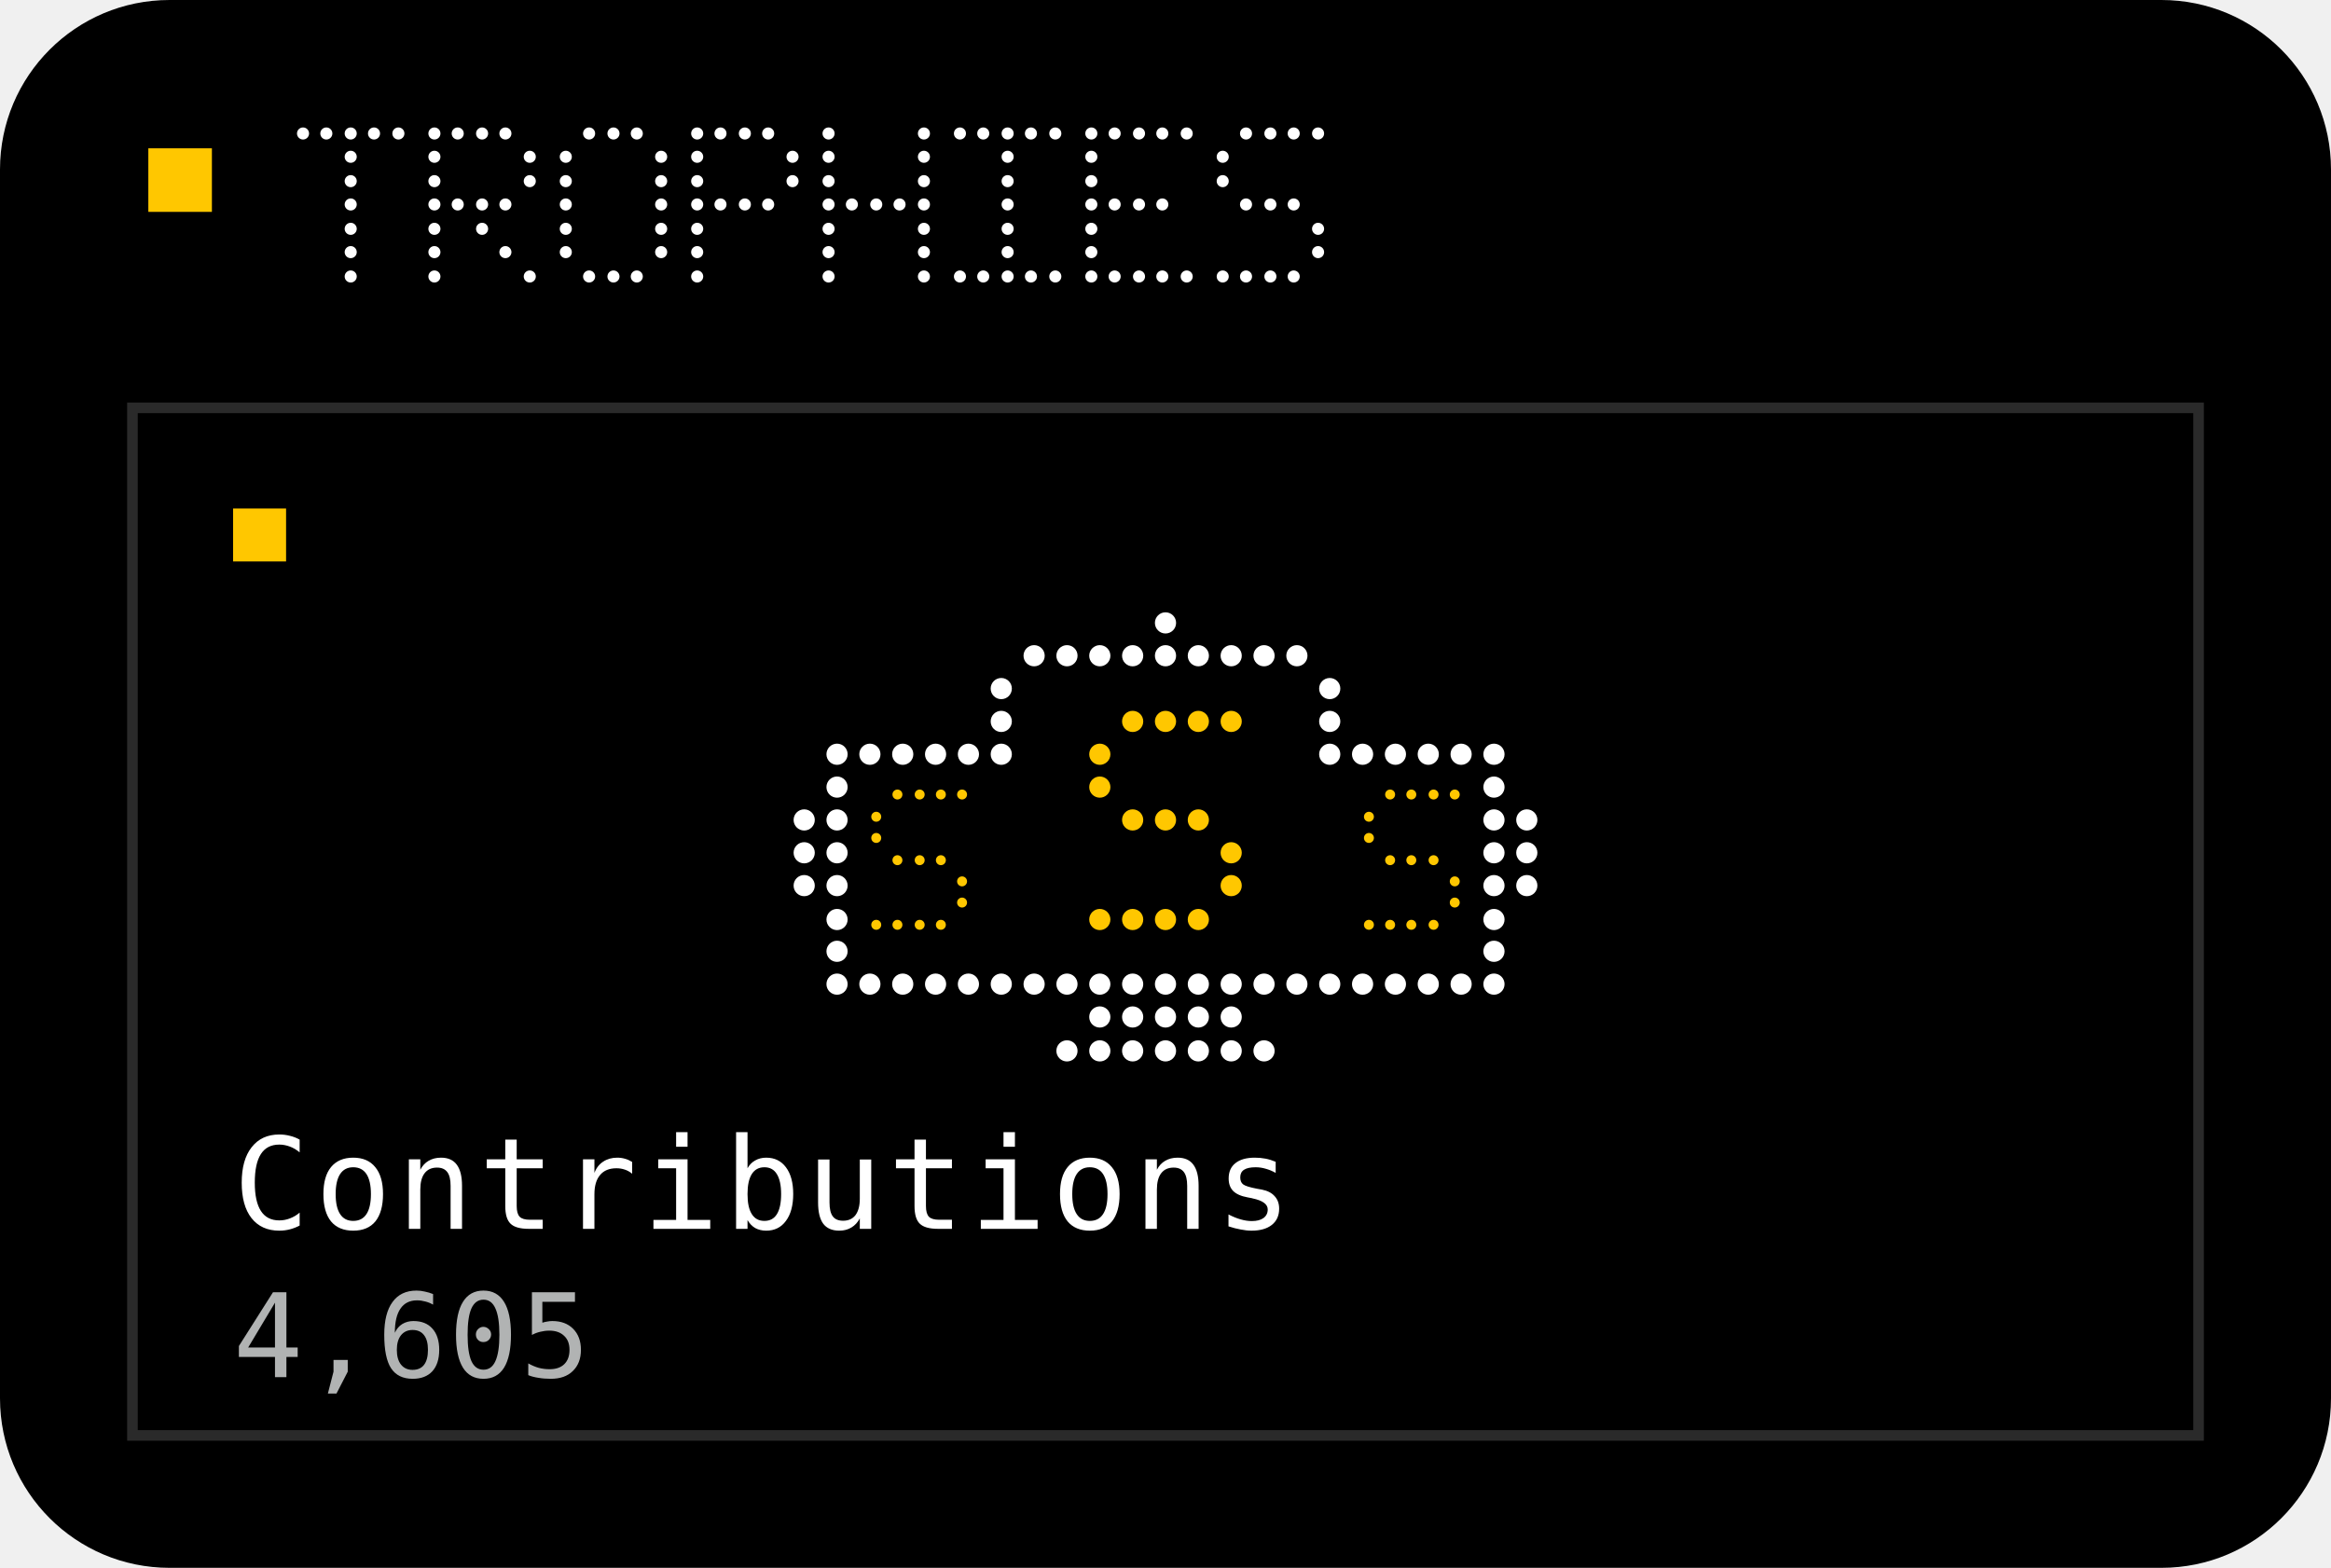
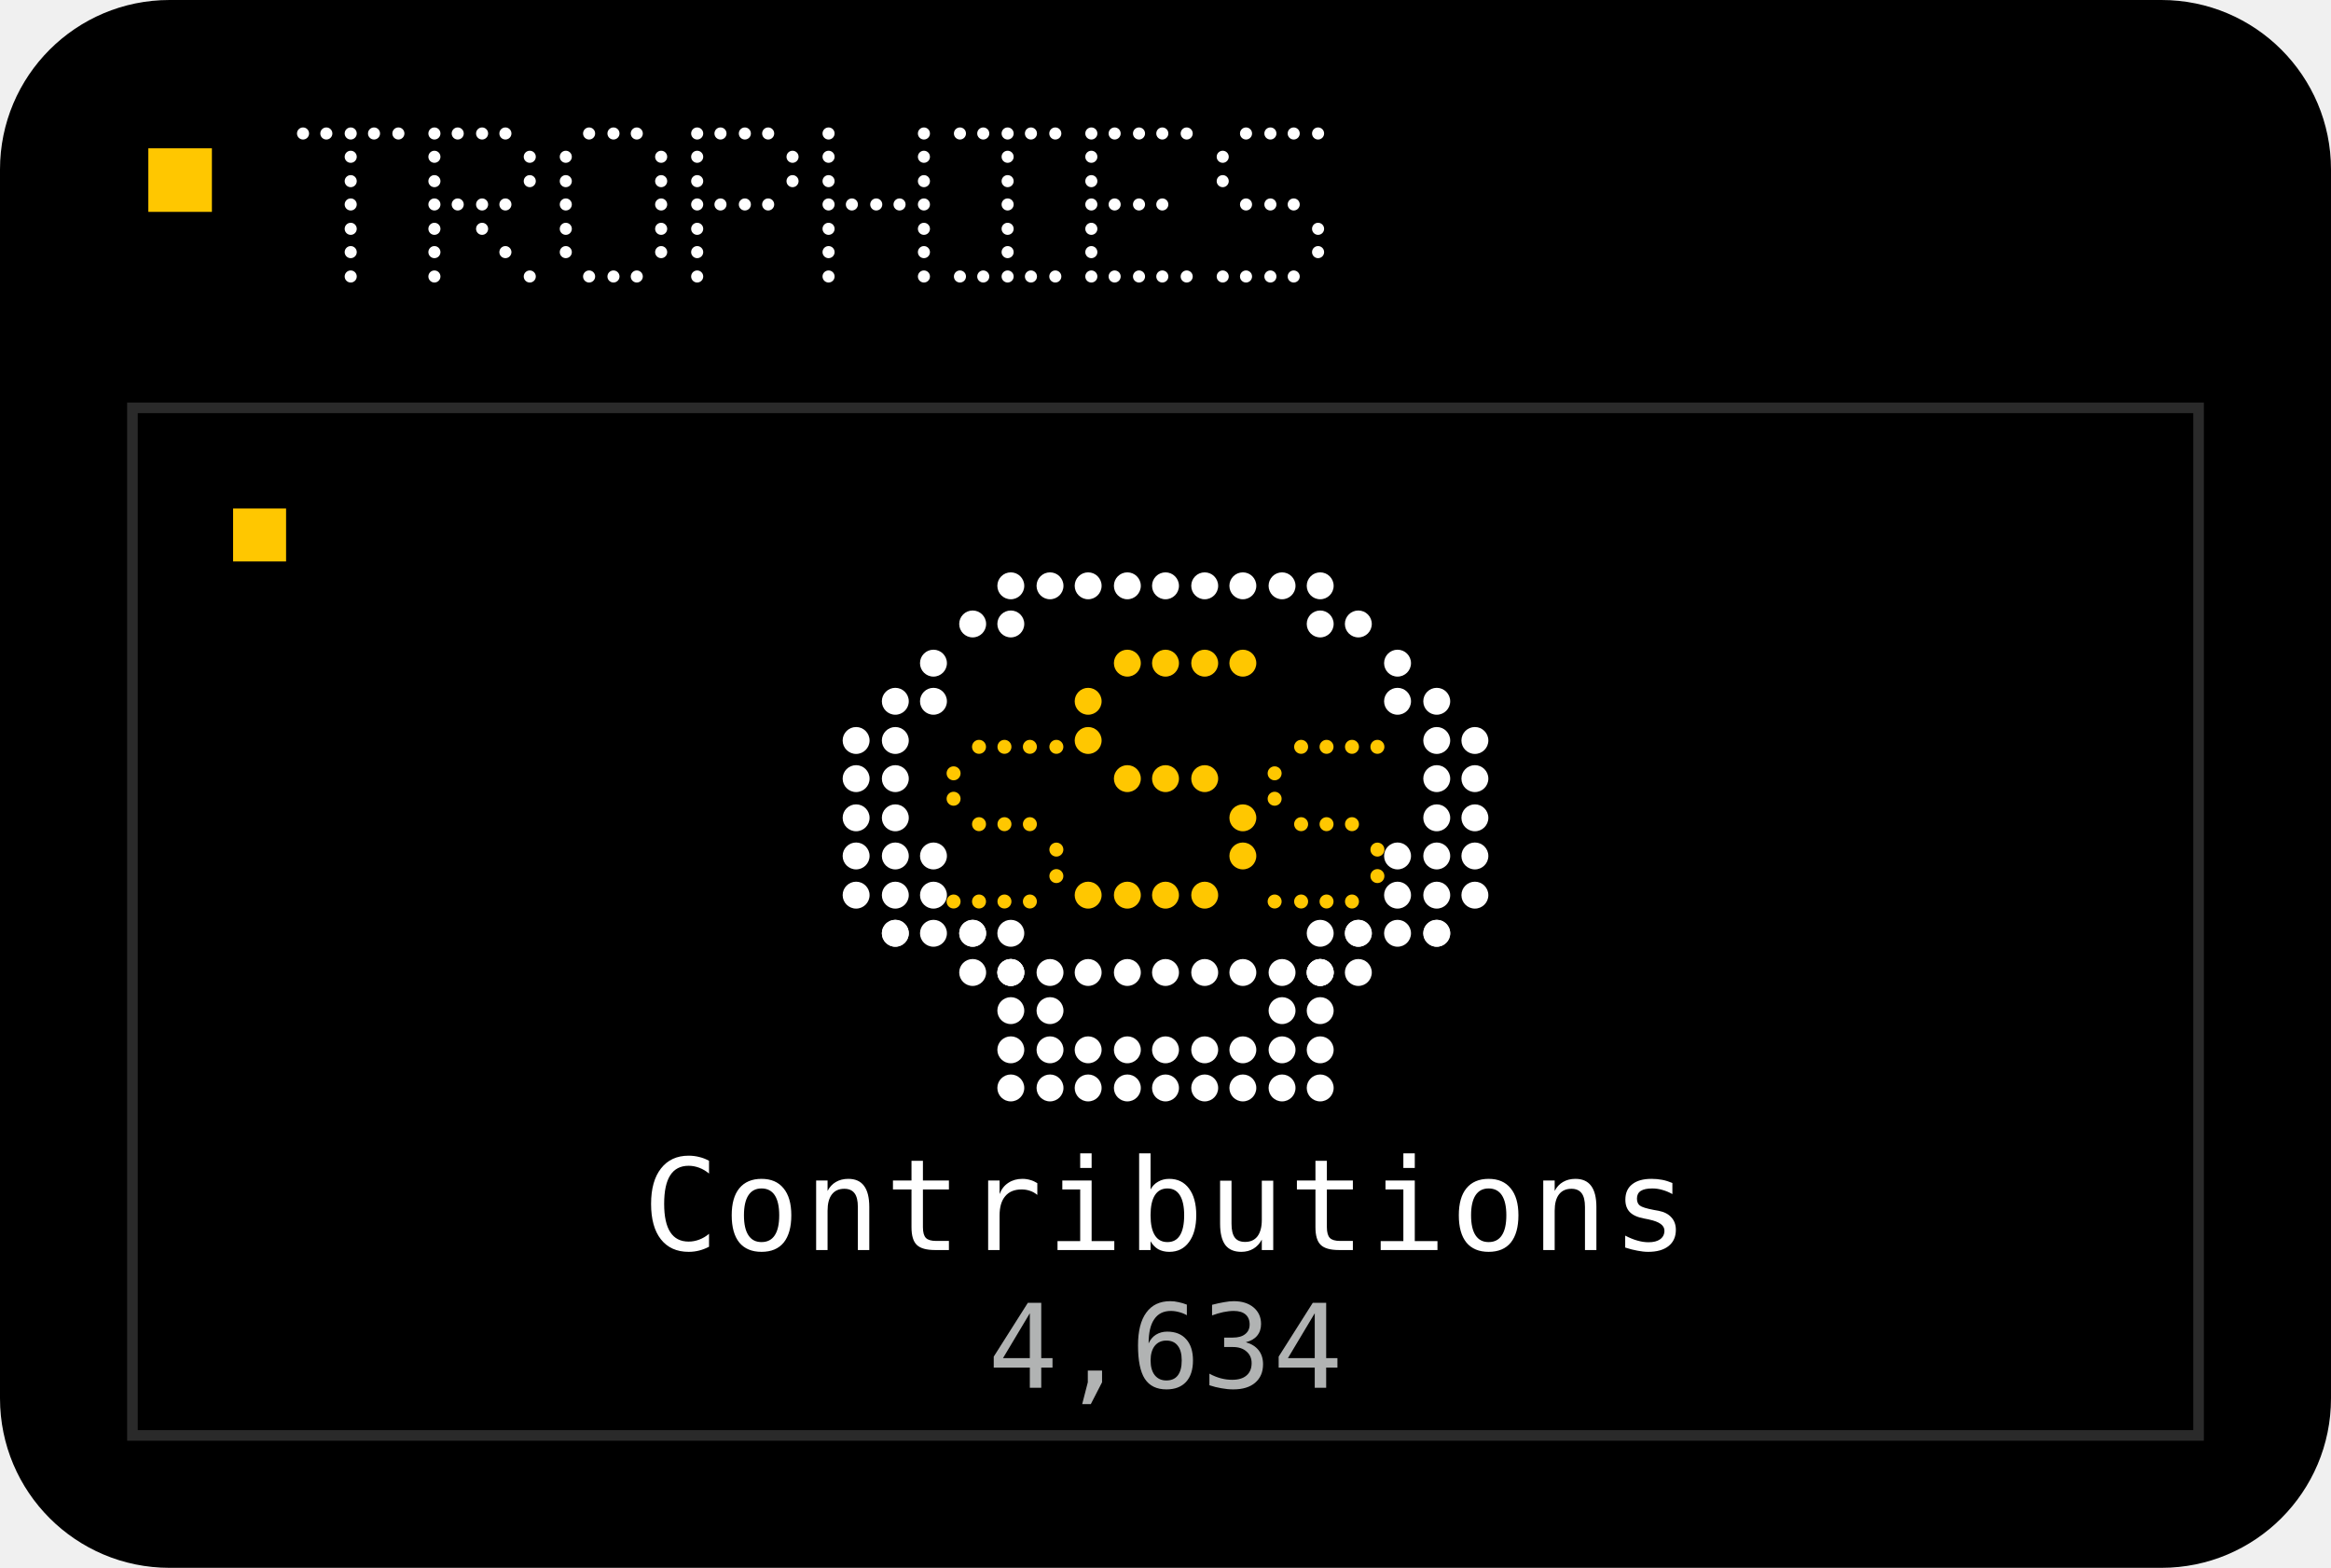
<svg xmlns="http://www.w3.org/2000/svg" width="220" height="148" viewBox="0 0 220 148" role="img">
  <rect width="220" height="148" rx="16" fill="#000000" />
  <rect x="14" y="14" width="6" height="6" fill="#FFC700" />
  <circle cx="28.6" cy="12.6" r="0.57" fill="#FFFFFF" />
  <circle cx="30.8" cy="12.6" r="0.57" fill="#FFFFFF" />
  <circle cx="33.1" cy="12.6" r="0.57" fill="#FFFFFF" />
  <circle cx="35.3" cy="12.6" r="0.57" fill="#FFFFFF" />
  <circle cx="37.6" cy="12.6" r="0.57" fill="#FFFFFF" />
  <circle cx="33.1" cy="14.8" r="0.57" fill="#FFFFFF" />
  <circle cx="33.1" cy="17.1" r="0.57" fill="#FFFFFF" />
  <circle cx="33.1" cy="19.3" r="0.57" fill="#FFFFFF" />
  <circle cx="33.1" cy="21.6" r="0.57" fill="#FFFFFF" />
  <circle cx="33.1" cy="23.8" r="0.57" fill="#FFFFFF" />
  <circle cx="33.1" cy="26.1" r="0.57" fill="#FFFFFF" />
  <circle cx="41.0" cy="12.6" r="0.57" fill="#FFFFFF" />
  <circle cx="43.2" cy="12.6" r="0.57" fill="#FFFFFF" />
  <circle cx="45.5" cy="12.6" r="0.57" fill="#FFFFFF" />
  <circle cx="47.7" cy="12.6" r="0.57" fill="#FFFFFF" />
  <circle cx="41.0" cy="14.8" r="0.57" fill="#FFFFFF" />
  <circle cx="50.0" cy="14.8" r="0.57" fill="#FFFFFF" />
  <circle cx="41.0" cy="17.1" r="0.57" fill="#FFFFFF" />
  <circle cx="50.0" cy="17.1" r="0.57" fill="#FFFFFF" />
  <circle cx="41.0" cy="19.3" r="0.57" fill="#FFFFFF" />
  <circle cx="43.2" cy="19.3" r="0.57" fill="#FFFFFF" />
  <circle cx="45.5" cy="19.3" r="0.57" fill="#FFFFFF" />
  <circle cx="47.7" cy="19.3" r="0.57" fill="#FFFFFF" />
  <circle cx="41.0" cy="21.6" r="0.57" fill="#FFFFFF" />
  <circle cx="45.5" cy="21.6" r="0.57" fill="#FFFFFF" />
  <circle cx="41.0" cy="23.8" r="0.57" fill="#FFFFFF" />
  <circle cx="47.7" cy="23.8" r="0.57" fill="#FFFFFF" />
  <circle cx="41.0" cy="26.1" r="0.57" fill="#FFFFFF" />
  <circle cx="50.0" cy="26.1" r="0.57" fill="#FFFFFF" />
  <circle cx="55.6" cy="12.6" r="0.57" fill="#FFFFFF" />
  <circle cx="57.9" cy="12.6" r="0.57" fill="#FFFFFF" />
  <circle cx="60.1" cy="12.6" r="0.57" fill="#FFFFFF" />
  <circle cx="53.4" cy="14.8" r="0.57" fill="#FFFFFF" />
  <circle cx="62.4" cy="14.8" r="0.57" fill="#FFFFFF" />
  <circle cx="53.4" cy="17.1" r="0.57" fill="#FFFFFF" />
  <circle cx="62.4" cy="17.1" r="0.57" fill="#FFFFFF" />
  <circle cx="53.4" cy="19.3" r="0.57" fill="#FFFFFF" />
  <circle cx="62.4" cy="19.3" r="0.57" fill="#FFFFFF" />
  <circle cx="53.4" cy="21.6" r="0.57" fill="#FFFFFF" />
  <circle cx="62.4" cy="21.6" r="0.57" fill="#FFFFFF" />
  <circle cx="53.4" cy="23.8" r="0.57" fill="#FFFFFF" />
  <circle cx="62.4" cy="23.8" r="0.57" fill="#FFFFFF" />
  <circle cx="55.6" cy="26.1" r="0.57" fill="#FFFFFF" />
  <circle cx="57.9" cy="26.1" r="0.57" fill="#FFFFFF" />
  <circle cx="60.1" cy="26.1" r="0.57" fill="#FFFFFF" />
  <circle cx="65.8" cy="12.6" r="0.57" fill="#FFFFFF" />
  <circle cx="68.0" cy="12.6" r="0.57" fill="#FFFFFF" />
  <circle cx="70.3" cy="12.6" r="0.57" fill="#FFFFFF" />
  <circle cx="72.5" cy="12.6" r="0.57" fill="#FFFFFF" />
  <circle cx="65.8" cy="14.8" r="0.57" fill="#FFFFFF" />
  <circle cx="74.8" cy="14.8" r="0.57" fill="#FFFFFF" />
  <circle cx="65.8" cy="17.1" r="0.57" fill="#FFFFFF" />
  <circle cx="74.8" cy="17.1" r="0.57" fill="#FFFFFF" />
  <circle cx="65.8" cy="19.3" r="0.57" fill="#FFFFFF" />
  <circle cx="68.0" cy="19.3" r="0.57" fill="#FFFFFF" />
  <circle cx="70.3" cy="19.3" r="0.57" fill="#FFFFFF" />
  <circle cx="72.5" cy="19.3" r="0.57" fill="#FFFFFF" />
  <circle cx="65.8" cy="21.6" r="0.57" fill="#FFFFFF" />
  <circle cx="65.8" cy="23.8" r="0.57" fill="#FFFFFF" />
  <circle cx="65.8" cy="26.1" r="0.57" fill="#FFFFFF" />
  <circle cx="78.2" cy="12.6" r="0.57" fill="#FFFFFF" />
  <circle cx="87.2" cy="12.6" r="0.57" fill="#FFFFFF" />
  <circle cx="78.2" cy="14.8" r="0.57" fill="#FFFFFF" />
  <circle cx="87.2" cy="14.8" r="0.57" fill="#FFFFFF" />
  <circle cx="78.2" cy="17.1" r="0.57" fill="#FFFFFF" />
  <circle cx="87.2" cy="17.1" r="0.57" fill="#FFFFFF" />
  <circle cx="78.2" cy="19.3" r="0.57" fill="#FFFFFF" />
  <circle cx="80.4" cy="19.3" r="0.57" fill="#FFFFFF" />
  <circle cx="82.7" cy="19.3" r="0.57" fill="#FFFFFF" />
  <circle cx="84.9" cy="19.3" r="0.57" fill="#FFFFFF" />
  <circle cx="87.2" cy="19.3" r="0.57" fill="#FFFFFF" />
  <circle cx="78.2" cy="21.6" r="0.57" fill="#FFFFFF" />
  <circle cx="87.2" cy="21.6" r="0.57" fill="#FFFFFF" />
  <circle cx="78.2" cy="23.8" r="0.57" fill="#FFFFFF" />
  <circle cx="87.2" cy="23.8" r="0.57" fill="#FFFFFF" />
  <circle cx="78.2" cy="26.1" r="0.57" fill="#FFFFFF" />
  <circle cx="87.2" cy="26.1" r="0.57" fill="#FFFFFF" />
  <circle cx="90.6" cy="12.6" r="0.57" fill="#FFFFFF" />
  <circle cx="92.8" cy="12.6" r="0.57" fill="#FFFFFF" />
  <circle cx="95.1" cy="12.6" r="0.57" fill="#FFFFFF" />
  <circle cx="97.3" cy="12.6" r="0.57" fill="#FFFFFF" />
  <circle cx="99.6" cy="12.6" r="0.57" fill="#FFFFFF" />
  <circle cx="95.1" cy="14.8" r="0.57" fill="#FFFFFF" />
  <circle cx="95.1" cy="17.1" r="0.57" fill="#FFFFFF" />
  <circle cx="95.1" cy="19.3" r="0.57" fill="#FFFFFF" />
  <circle cx="95.1" cy="21.6" r="0.57" fill="#FFFFFF" />
  <circle cx="95.1" cy="23.8" r="0.57" fill="#FFFFFF" />
  <circle cx="90.6" cy="26.1" r="0.57" fill="#FFFFFF" />
  <circle cx="92.8" cy="26.1" r="0.57" fill="#FFFFFF" />
  <circle cx="95.1" cy="26.1" r="0.57" fill="#FFFFFF" />
  <circle cx="97.3" cy="26.1" r="0.57" fill="#FFFFFF" />
  <circle cx="99.6" cy="26.1" r="0.57" fill="#FFFFFF" />
  <circle cx="103.0" cy="12.6" r="0.57" fill="#FFFFFF" />
  <circle cx="105.2" cy="12.6" r="0.57" fill="#FFFFFF" />
  <circle cx="107.5" cy="12.6" r="0.57" fill="#FFFFFF" />
  <circle cx="109.7" cy="12.6" r="0.57" fill="#FFFFFF" />
  <circle cx="112.0" cy="12.6" r="0.57" fill="#FFFFFF" />
  <circle cx="103.0" cy="14.8" r="0.57" fill="#FFFFFF" />
  <circle cx="103.0" cy="17.1" r="0.57" fill="#FFFFFF" />
  <circle cx="103.0" cy="19.3" r="0.57" fill="#FFFFFF" />
  <circle cx="105.2" cy="19.3" r="0.57" fill="#FFFFFF" />
  <circle cx="107.5" cy="19.3" r="0.57" fill="#FFFFFF" />
  <circle cx="109.7" cy="19.3" r="0.57" fill="#FFFFFF" />
  <circle cx="103.0" cy="21.6" r="0.57" fill="#FFFFFF" />
  <circle cx="103.0" cy="23.8" r="0.57" fill="#FFFFFF" />
  <circle cx="103.0" cy="26.1" r="0.57" fill="#FFFFFF" />
  <circle cx="105.2" cy="26.1" r="0.57" fill="#FFFFFF" />
  <circle cx="107.5" cy="26.1" r="0.57" fill="#FFFFFF" />
  <circle cx="109.7" cy="26.1" r="0.57" fill="#FFFFFF" />
  <circle cx="112.0" cy="26.1" r="0.57" fill="#FFFFFF" />
  <circle cx="117.6" cy="12.6" r="0.57" fill="#FFFFFF" />
  <circle cx="119.9" cy="12.6" r="0.57" fill="#FFFFFF" />
  <circle cx="122.1" cy="12.6" r="0.57" fill="#FFFFFF" />
  <circle cx="124.4" cy="12.6" r="0.57" fill="#FFFFFF" />
  <circle cx="115.4" cy="14.8" r="0.57" fill="#FFFFFF" />
  <circle cx="115.4" cy="17.1" r="0.57" fill="#FFFFFF" />
  <circle cx="117.6" cy="19.3" r="0.57" fill="#FFFFFF" />
  <circle cx="119.9" cy="19.3" r="0.57" fill="#FFFFFF" />
  <circle cx="122.1" cy="19.3" r="0.57" fill="#FFFFFF" />
  <circle cx="124.4" cy="21.6" r="0.57" fill="#FFFFFF" />
  <circle cx="124.4" cy="23.8" r="0.57" fill="#FFFFFF" />
  <circle cx="115.4" cy="26.1" r="0.57" fill="#FFFFFF" />
  <circle cx="117.6" cy="26.1" r="0.57" fill="#FFFFFF" />
  <circle cx="119.9" cy="26.1" r="0.57" fill="#FFFFFF" />
  <circle cx="122.1" cy="26.1" r="0.57" fill="#FFFFFF" />
  <rect x="12.5" y="38.5" width="195.0" height="97.0" fill="none" stroke="#2A2A2A" />
  <rect x="22.0" y="48.0" width="5" height="5" fill="#FFC700" />
-   <circle cx="110.0" cy="58.8" r="1.00" fill="#FFFFFF" />
-   <circle cx="97.6" cy="61.9" r="1.00" fill="#FFFFFF" />
-   <circle cx="100.7" cy="61.9" r="1.00" fill="#FFFFFF" />
-   <circle cx="103.8" cy="61.9" r="1.00" fill="#FFFFFF" />
-   <circle cx="106.9" cy="61.9" r="1.00" fill="#FFFFFF" />
-   <circle cx="110.0" cy="61.9" r="1.00" fill="#FFFFFF" />
-   <circle cx="113.1" cy="61.9" r="1.00" fill="#FFFFFF" />
-   <circle cx="116.2" cy="61.9" r="1.00" fill="#FFFFFF" />
-   <circle cx="119.3" cy="61.9" r="1.00" fill="#FFFFFF" />
-   <circle cx="122.4" cy="61.9" r="1.00" fill="#FFFFFF" />
-   <circle cx="94.5" cy="65.0" r="1.00" fill="#FFFFFF" />
-   <circle cx="125.5" cy="65.0" r="1.00" fill="#FFFFFF" />
-   <circle cx="94.5" cy="68.1" r="1.00" fill="#FFFFFF" />
-   <circle cx="125.5" cy="68.1" r="1.00" fill="#FFFFFF" />
-   <circle cx="94.5" cy="71.2" r="1.00" fill="#FFFFFF" />
-   <circle cx="125.5" cy="71.2" r="1.00" fill="#FFFFFF" />
-   <circle cx="82.1" cy="71.2" r="1.00" fill="#FFFFFF" />
-   <circle cx="85.2" cy="71.2" r="1.00" fill="#FFFFFF" />
-   <circle cx="88.3" cy="71.2" r="1.00" fill="#FFFFFF" />
-   <circle cx="91.4" cy="71.2" r="1.00" fill="#FFFFFF" />
-   <circle cx="79.0" cy="71.2" r="1.00" fill="#FFFFFF" />
-   <circle cx="128.6" cy="71.2" r="1.00" fill="#FFFFFF" />
-   <circle cx="131.7" cy="71.2" r="1.00" fill="#FFFFFF" />
-   <circle cx="134.8" cy="71.2" r="1.00" fill="#FFFFFF" />
-   <circle cx="137.9" cy="71.2" r="1.00" fill="#FFFFFF" />
-   <circle cx="141.0" cy="71.2" r="1.00" fill="#FFFFFF" />
-   <circle cx="79.0" cy="74.3" r="1.00" fill="#FFFFFF" />
-   <circle cx="141.0" cy="74.3" r="1.00" fill="#FFFFFF" />
-   <circle cx="79.0" cy="77.4" r="1.00" fill="#FFFFFF" />
-   <circle cx="141.0" cy="77.4" r="1.00" fill="#FFFFFF" />
-   <circle cx="79.0" cy="80.5" r="1.00" fill="#FFFFFF" />
-   <circle cx="141.0" cy="80.5" r="1.00" fill="#FFFFFF" />
-   <circle cx="79.0" cy="83.6" r="1.00" fill="#FFFFFF" />
-   <circle cx="141.0" cy="83.6" r="1.00" fill="#FFFFFF" />
-   <circle cx="79.0" cy="86.8" r="1.00" fill="#FFFFFF" />
-   <circle cx="141.0" cy="86.8" r="1.00" fill="#FFFFFF" />
-   <circle cx="79.0" cy="89.8" r="1.00" fill="#FFFFFF" />
-   <circle cx="141.0" cy="89.8" r="1.00" fill="#FFFFFF" />
-   <circle cx="75.9" cy="77.4" r="1.00" fill="#FFFFFF" />
-   <circle cx="75.9" cy="80.5" r="1.00" fill="#FFFFFF" />
-   <circle cx="75.9" cy="83.6" r="1.00" fill="#FFFFFF" />
-   <circle cx="144.1" cy="77.4" r="1.00" fill="#FFFFFF" />
-   <circle cx="144.1" cy="80.5" r="1.00" fill="#FFFFFF" />
-   <circle cx="144.1" cy="83.6" r="1.00" fill="#FFFFFF" />
-   <circle cx="79.0" cy="92.9" r="1.00" fill="#FFFFFF" />
-   <circle cx="82.1" cy="92.9" r="1.00" fill="#FFFFFF" />
-   <circle cx="85.2" cy="92.9" r="1.00" fill="#FFFFFF" />
-   <circle cx="88.3" cy="92.9" r="1.00" fill="#FFFFFF" />
-   <circle cx="91.4" cy="92.9" r="1.00" fill="#FFFFFF" />
-   <circle cx="94.5" cy="92.9" r="1.00" fill="#FFFFFF" />
-   <circle cx="97.6" cy="92.9" r="1.00" fill="#FFFFFF" />
-   <circle cx="100.7" cy="92.9" r="1.00" fill="#FFFFFF" />
-   <circle cx="103.8" cy="92.9" r="1.00" fill="#FFFFFF" />
-   <circle cx="106.9" cy="92.9" r="1.00" fill="#FFFFFF" />
-   <circle cx="110.0" cy="92.9" r="1.00" fill="#FFFFFF" />
-   <circle cx="113.1" cy="92.9" r="1.00" fill="#FFFFFF" />
-   <circle cx="116.2" cy="92.9" r="1.00" fill="#FFFFFF" />
-   <circle cx="119.3" cy="92.9" r="1.00" fill="#FFFFFF" />
-   <circle cx="122.4" cy="92.9" r="1.00" fill="#FFFFFF" />
-   <circle cx="125.5" cy="92.9" r="1.00" fill="#FFFFFF" />
-   <circle cx="128.6" cy="92.9" r="1.00" fill="#FFFFFF" />
-   <circle cx="131.7" cy="92.9" r="1.00" fill="#FFFFFF" />
-   <circle cx="134.8" cy="92.9" r="1.00" fill="#FFFFFF" />
-   <circle cx="137.9" cy="92.9" r="1.00" fill="#FFFFFF" />
-   <circle cx="141.0" cy="92.9" r="1.00" fill="#FFFFFF" />
-   <circle cx="103.8" cy="96.0" r="1.00" fill="#FFFFFF" />
-   <circle cx="106.9" cy="96.0" r="1.00" fill="#FFFFFF" />
-   <circle cx="110.0" cy="96.0" r="1.00" fill="#FFFFFF" />
-   <circle cx="113.1" cy="96.0" r="1.00" fill="#FFFFFF" />
-   <circle cx="116.2" cy="96.0" r="1.00" fill="#FFFFFF" />
-   <circle cx="100.7" cy="99.2" r="1.00" fill="#FFFFFF" />
-   <circle cx="103.8" cy="99.2" r="1.00" fill="#FFFFFF" />
-   <circle cx="106.9" cy="99.2" r="1.00" fill="#FFFFFF" />
-   <circle cx="110.0" cy="99.2" r="1.00" fill="#FFFFFF" />
-   <circle cx="113.1" cy="99.2" r="1.00" fill="#FFFFFF" />
-   <circle cx="116.2" cy="99.2" r="1.00" fill="#FFFFFF" />
-   <circle cx="119.3" cy="99.2" r="1.00" fill="#FFFFFF" />
-   <circle cx="106.9" cy="68.1" r="1.00" fill="#FFC700" />
-   <circle cx="110.0" cy="68.1" r="1.00" fill="#FFC700" />
-   <circle cx="113.1" cy="68.1" r="1.00" fill="#FFC700" />
-   <circle cx="116.2" cy="68.1" r="1.00" fill="#FFC700" />
-   <circle cx="103.8" cy="71.2" r="1.00" fill="#FFC700" />
-   <circle cx="103.8" cy="74.3" r="1.00" fill="#FFC700" />
-   <circle cx="106.9" cy="77.4" r="1.00" fill="#FFC700" />
-   <circle cx="110.0" cy="77.4" r="1.00" fill="#FFC700" />
-   <circle cx="113.1" cy="77.4" r="1.00" fill="#FFC700" />
-   <circle cx="116.2" cy="80.5" r="1.00" fill="#FFC700" />
-   <circle cx="116.2" cy="83.6" r="1.00" fill="#FFC700" />
-   <circle cx="103.8" cy="86.8" r="1.00" fill="#FFC700" />
-   <circle cx="106.9" cy="86.8" r="1.00" fill="#FFC700" />
-   <circle cx="110.0" cy="86.8" r="1.00" fill="#FFC700" />
-   <circle cx="113.1" cy="86.8" r="1.00" fill="#FFC700" />
-   <circle cx="84.7" cy="75.0" r="0.47" fill="#FFC700" />
-   <circle cx="86.8" cy="75.0" r="0.47" fill="#FFC700" />
-   <circle cx="88.8" cy="75.0" r="0.47" fill="#FFC700" />
-   <circle cx="90.8" cy="75.0" r="0.47" fill="#FFC700" />
-   <circle cx="82.7" cy="77.1" r="0.47" fill="#FFC700" />
-   <circle cx="82.7" cy="79.1" r="0.47" fill="#FFC700" />
-   <circle cx="84.7" cy="81.2" r="0.47" fill="#FFC700" />
-   <circle cx="86.8" cy="81.2" r="0.47" fill="#FFC700" />
-   <circle cx="88.8" cy="81.2" r="0.47" fill="#FFC700" />
-   <circle cx="90.8" cy="83.2" r="0.47" fill="#FFC700" />
-   <circle cx="90.8" cy="85.2" r="0.47" fill="#FFC700" />
-   <circle cx="82.7" cy="87.3" r="0.47" fill="#FFC700" />
-   <circle cx="84.7" cy="87.3" r="0.47" fill="#FFC700" />
-   <circle cx="86.8" cy="87.3" r="0.47" fill="#FFC700" />
-   <circle cx="88.8" cy="87.3" r="0.47" fill="#FFC700" />
-   <circle cx="131.2" cy="75.0" r="0.47" fill="#FFC700" />
-   <circle cx="133.2" cy="75.0" r="0.47" fill="#FFC700" />
-   <circle cx="135.3" cy="75.0" r="0.47" fill="#FFC700" />
-   <circle cx="137.3" cy="75.0" r="0.47" fill="#FFC700" />
-   <circle cx="129.2" cy="77.1" r="0.47" fill="#FFC700" />
-   <circle cx="129.2" cy="79.1" r="0.47" fill="#FFC700" />
-   <circle cx="131.2" cy="81.2" r="0.47" fill="#FFC700" />
-   <circle cx="133.2" cy="81.2" r="0.47" fill="#FFC700" />
-   <circle cx="135.3" cy="81.2" r="0.47" fill="#FFC700" />
-   <circle cx="137.3" cy="83.2" r="0.47" fill="#FFC700" />
-   <circle cx="137.3" cy="85.2" r="0.47" fill="#FFC700" />
-   <circle cx="129.2" cy="87.3" r="0.47" fill="#FFC700" />
-   <circle cx="131.2" cy="87.3" r="0.47" fill="#FFC700" />
-   <circle cx="133.2" cy="87.3" r="0.47" fill="#FFC700" />
-   <circle cx="135.3" cy="87.3" r="0.47" fill="#FFC700" />
-   <text x="22" y="116" fill="#FFFFFF" text-anchor="start" font-family="ui-monospace, Geist Mono, monospace" font-size="12" letter-spacing="0.5" dominant-baseline="auto">Contributions</text>
-   <text x="22" y="130" fill="#B1B3B3" text-anchor="start" font-family="ui-monospace, Geist Mono, monospace" font-size="11" letter-spacing="0.15" dominant-baseline="auto">4,605</text>
+   <circle cx="95.4" cy="55.3" r="1.27" fill="#FFFFFF" />
+   <circle cx="99.1" cy="55.3" r="1.27" fill="#FFFFFF" />
+   <circle cx="102.7" cy="55.3" r="1.27" fill="#FFFFFF" />
+   <circle cx="106.4" cy="55.3" r="1.27" fill="#FFFFFF" />
+   <circle cx="110.0" cy="55.3" r="1.27" fill="#FFFFFF" />
+   <circle cx="113.7" cy="55.3" r="1.27" fill="#FFFFFF" />
+   <circle cx="117.3" cy="55.3" r="1.27" fill="#FFFFFF" />
+   <circle cx="121.0" cy="55.3" r="1.27" fill="#FFFFFF" />
+   <circle cx="124.6" cy="55.3" r="1.27" fill="#FFFFFF" />
+   <circle cx="128.2" cy="58.9" r="1.27" fill="#FFFFFF" />
+   <circle cx="91.8" cy="58.9" r="1.27" fill="#FFFFFF" />
+   <circle cx="95.4" cy="58.9" r="1.27" fill="#FFFFFF" />
+   <circle cx="124.6" cy="58.9" r="1.27" fill="#FFFFFF" />
+   <circle cx="88.1" cy="62.6" r="1.27" fill="#FFFFFF" />
+   <circle cx="131.9" cy="62.6" r="1.27" fill="#FFFFFF" />
+   <circle cx="84.5" cy="66.2" r="1.27" fill="#FFFFFF" />
+   <circle cx="88.1" cy="66.2" r="1.27" fill="#FFFFFF" />
+   <circle cx="131.9" cy="66.2" r="1.27" fill="#FFFFFF" />
+   <circle cx="135.6" cy="66.2" r="1.27" fill="#FFFFFF" />
+   <circle cx="84.5" cy="69.9" r="1.27" fill="#FFFFFF" />
+   <circle cx="135.6" cy="69.9" r="1.27" fill="#FFFFFF" />
+   <circle cx="84.5" cy="73.5" r="1.27" fill="#FFFFFF" />
+   <circle cx="135.6" cy="73.5" r="1.27" fill="#FFFFFF" />
+   <circle cx="84.5" cy="77.2" r="1.27" fill="#FFFFFF" />
+   <circle cx="135.6" cy="77.2" r="1.27" fill="#FFFFFF" />
+   <circle cx="84.5" cy="80.8" r="1.27" fill="#FFFFFF" />
+   <circle cx="88.1" cy="80.8" r="1.27" fill="#FFFFFF" />
+   <circle cx="131.9" cy="80.8" r="1.27" fill="#FFFFFF" />
+   <circle cx="135.6" cy="80.8" r="1.27" fill="#FFFFFF" />
+   <circle cx="88.1" cy="84.5" r="1.27" fill="#FFFFFF" />
+   <circle cx="131.9" cy="84.5" r="1.27" fill="#FFFFFF" />
+   <circle cx="128.2" cy="88.1" r="1.27" fill="#FFFFFF" />
+   <circle cx="91.8" cy="88.1" r="1.27" fill="#FFFFFF" />
+   <circle cx="95.4" cy="88.1" r="1.27" fill="#FFFFFF" />
+   <circle cx="124.6" cy="88.1" r="1.27" fill="#FFFFFF" />
+   <circle cx="95.4" cy="91.8" r="1.27" fill="#FFFFFF" />
+   <circle cx="99.1" cy="91.8" r="1.27" fill="#FFFFFF" />
+   <circle cx="102.7" cy="91.8" r="1.27" fill="#FFFFFF" />
+   <circle cx="106.4" cy="91.8" r="1.27" fill="#FFFFFF" />
+   <circle cx="110.0" cy="91.8" r="1.27" fill="#FFFFFF" />
+   <circle cx="113.7" cy="91.8" r="1.27" fill="#FFFFFF" />
+   <circle cx="117.3" cy="91.8" r="1.27" fill="#FFFFFF" />
+   <circle cx="121.0" cy="91.8" r="1.27" fill="#FFFFFF" />
+   <circle cx="124.6" cy="91.8" r="1.27" fill="#FFFFFF" />
+   <circle cx="80.8" cy="69.9" r="1.27" fill="#FFFFFF" />
+   <circle cx="139.2" cy="69.9" r="1.27" fill="#FFFFFF" />
+   <circle cx="80.8" cy="73.5" r="1.27" fill="#FFFFFF" />
+   <circle cx="139.2" cy="73.5" r="1.27" fill="#FFFFFF" />
+   <circle cx="80.8" cy="77.2" r="1.27" fill="#FFFFFF" />
+   <circle cx="139.2" cy="77.2" r="1.27" fill="#FFFFFF" />
+   <circle cx="80.8" cy="80.8" r="1.27" fill="#FFFFFF" />
+   <circle cx="139.2" cy="80.8" r="1.27" fill="#FFFFFF" />
+   <circle cx="80.8" cy="84.5" r="1.27" fill="#FFFFFF" />
+   <circle cx="139.2" cy="84.5" r="1.27" fill="#FFFFFF" />
+   <circle cx="84.5" cy="84.5" r="1.27" fill="#FFFFFF" />
+   <circle cx="84.5" cy="88.1" r="1.27" fill="#FFFFFF" />
+   <circle cx="84.5" cy="88.1" r="1.27" fill="#FFFFFF" />
+   <circle cx="88.1" cy="88.1" r="1.27" fill="#FFFFFF" />
+   <circle cx="91.8" cy="88.1" r="1.27" fill="#FFFFFF" />
+   <circle cx="91.8" cy="91.8" r="1.27" fill="#FFFFFF" />
+   <circle cx="95.4" cy="91.8" r="1.27" fill="#FFFFFF" />
+   <circle cx="95.4" cy="91.8" r="1.27" fill="#FFFFFF" />
+   <circle cx="95.4" cy="95.4" r="1.27" fill="#FFFFFF" />
+   <circle cx="99.1" cy="95.4" r="1.27" fill="#FFFFFF" />
+   <circle cx="135.6" cy="84.5" r="1.27" fill="#FFFFFF" />
+   <circle cx="135.6" cy="88.1" r="1.27" fill="#FFFFFF" />
+   <circle cx="128.2" cy="88.1" r="1.27" fill="#FFFFFF" />
+   <circle cx="131.9" cy="88.1" r="1.27" fill="#FFFFFF" />
+   <circle cx="135.6" cy="88.1" r="1.27" fill="#FFFFFF" />
+   <circle cx="124.6" cy="91.8" r="1.27" fill="#FFFFFF" />
+   <circle cx="128.2" cy="91.8" r="1.27" fill="#FFFFFF" />
+   <circle cx="124.6" cy="91.8" r="1.27" fill="#FFFFFF" />
+   <circle cx="124.6" cy="95.4" r="1.27" fill="#FFFFFF" />
+   <circle cx="121.0" cy="95.4" r="1.27" fill="#FFFFFF" />
+   <circle cx="95.4" cy="99.1" r="1.27" fill="#FFFFFF" />
+   <circle cx="95.4" cy="102.7" r="1.27" fill="#FFFFFF" />
+   <circle cx="99.1" cy="99.1" r="1.27" fill="#FFFFFF" />
+   <circle cx="99.1" cy="102.7" r="1.27" fill="#FFFFFF" />
+   <circle cx="102.7" cy="99.1" r="1.27" fill="#FFFFFF" />
+   <circle cx="102.7" cy="102.7" r="1.27" fill="#FFFFFF" />
+   <circle cx="106.4" cy="99.1" r="1.27" fill="#FFFFFF" />
+   <circle cx="106.4" cy="102.7" r="1.27" fill="#FFFFFF" />
+   <circle cx="110.0" cy="99.1" r="1.27" fill="#FFFFFF" />
+   <circle cx="110.0" cy="102.7" r="1.27" fill="#FFFFFF" />
+   <circle cx="113.7" cy="99.1" r="1.27" fill="#FFFFFF" />
+   <circle cx="113.7" cy="102.7" r="1.27" fill="#FFFFFF" />
+   <circle cx="117.3" cy="99.1" r="1.27" fill="#FFFFFF" />
+   <circle cx="117.3" cy="102.7" r="1.27" fill="#FFFFFF" />
+   <circle cx="121.0" cy="99.1" r="1.27" fill="#FFFFFF" />
+   <circle cx="121.0" cy="102.7" r="1.27" fill="#FFFFFF" />
+   <circle cx="124.6" cy="99.1" r="1.27" fill="#FFFFFF" />
+   <circle cx="124.6" cy="102.7" r="1.27" fill="#FFFFFF" />
+   <circle cx="92.4" cy="70.5" r="0.66" fill="#FFC700" />
+   <circle cx="94.8" cy="70.5" r="0.66" fill="#FFC700" />
+   <circle cx="97.2" cy="70.5" r="0.66" fill="#FFC700" />
+   <circle cx="99.7" cy="70.5" r="0.66" fill="#FFC700" />
+   <circle cx="90.0" cy="73.0" r="0.66" fill="#FFC700" />
+   <circle cx="90.0" cy="75.4" r="0.66" fill="#FFC700" />
+   <circle cx="92.4" cy="77.8" r="0.66" fill="#FFC700" />
+   <circle cx="94.8" cy="77.8" r="0.66" fill="#FFC700" />
+   <circle cx="97.2" cy="77.8" r="0.66" fill="#FFC700" />
+   <circle cx="99.7" cy="80.2" r="0.66" fill="#FFC700" />
+   <circle cx="99.7" cy="82.7" r="0.66" fill="#FFC700" />
+   <circle cx="90.0" cy="85.1" r="0.66" fill="#FFC700" />
+   <circle cx="92.4" cy="85.1" r="0.66" fill="#FFC700" />
+   <circle cx="94.8" cy="85.1" r="0.66" fill="#FFC700" />
+   <circle cx="97.2" cy="85.1" r="0.66" fill="#FFC700" />
+   <circle cx="106.4" cy="62.6" r="1.27" fill="#FFC700" />
+   <circle cx="110.0" cy="62.6" r="1.27" fill="#FFC700" />
+   <circle cx="113.7" cy="62.6" r="1.27" fill="#FFC700" />
+   <circle cx="117.3" cy="62.6" r="1.27" fill="#FFC700" />
+   <circle cx="102.7" cy="66.2" r="1.27" fill="#FFC700" />
+   <circle cx="102.7" cy="69.9" r="1.27" fill="#FFC700" />
+   <circle cx="106.4" cy="73.5" r="1.27" fill="#FFC700" />
+   <circle cx="110.0" cy="73.5" r="1.27" fill="#FFC700" />
+   <circle cx="113.7" cy="73.5" r="1.27" fill="#FFC700" />
+   <circle cx="117.3" cy="77.2" r="1.27" fill="#FFC700" />
+   <circle cx="117.3" cy="80.8" r="1.27" fill="#FFC700" />
+   <circle cx="102.7" cy="84.5" r="1.27" fill="#FFC700" />
+   <circle cx="106.4" cy="84.5" r="1.27" fill="#FFC700" />
+   <circle cx="110.0" cy="84.5" r="1.27" fill="#FFC700" />
+   <circle cx="113.7" cy="84.5" r="1.27" fill="#FFC700" />
+   <circle cx="122.8" cy="70.5" r="0.66" fill="#FFC700" />
+   <circle cx="125.2" cy="70.5" r="0.66" fill="#FFC700" />
+   <circle cx="127.6" cy="70.5" r="0.66" fill="#FFC700" />
+   <circle cx="130.0" cy="70.5" r="0.66" fill="#FFC700" />
+   <circle cx="120.3" cy="73.0" r="0.66" fill="#FFC700" />
+   <circle cx="120.3" cy="75.4" r="0.66" fill="#FFC700" />
+   <circle cx="122.8" cy="77.8" r="0.66" fill="#FFC700" />
+   <circle cx="125.2" cy="77.8" r="0.66" fill="#FFC700" />
+   <circle cx="127.6" cy="77.8" r="0.66" fill="#FFC700" />
+   <circle cx="130.0" cy="80.2" r="0.66" fill="#FFC700" />
+   <circle cx="130.0" cy="82.7" r="0.66" fill="#FFC700" />
+   <circle cx="120.3" cy="85.1" r="0.66" fill="#FFC700" />
+   <circle cx="122.8" cy="85.1" r="0.66" fill="#FFC700" />
+   <circle cx="125.2" cy="85.1" r="0.66" fill="#FFC700" />
+   <circle cx="127.6" cy="85.1" r="0.66" fill="#FFC700" />
+   <text x="110.0" y="118" fill="#FFFFFF" text-anchor="middle" font-family="ui-monospace, Geist Mono, monospace" font-size="12" letter-spacing="0.4" dominant-baseline="auto">Contributions</text>
+   <text x="110.0" y="131" fill="#B1B3B3" text-anchor="middle" font-family="ui-monospace, Geist Mono, monospace" font-size="11" letter-spacing="0.1" dominant-baseline="auto">4,634</text>
</svg>
